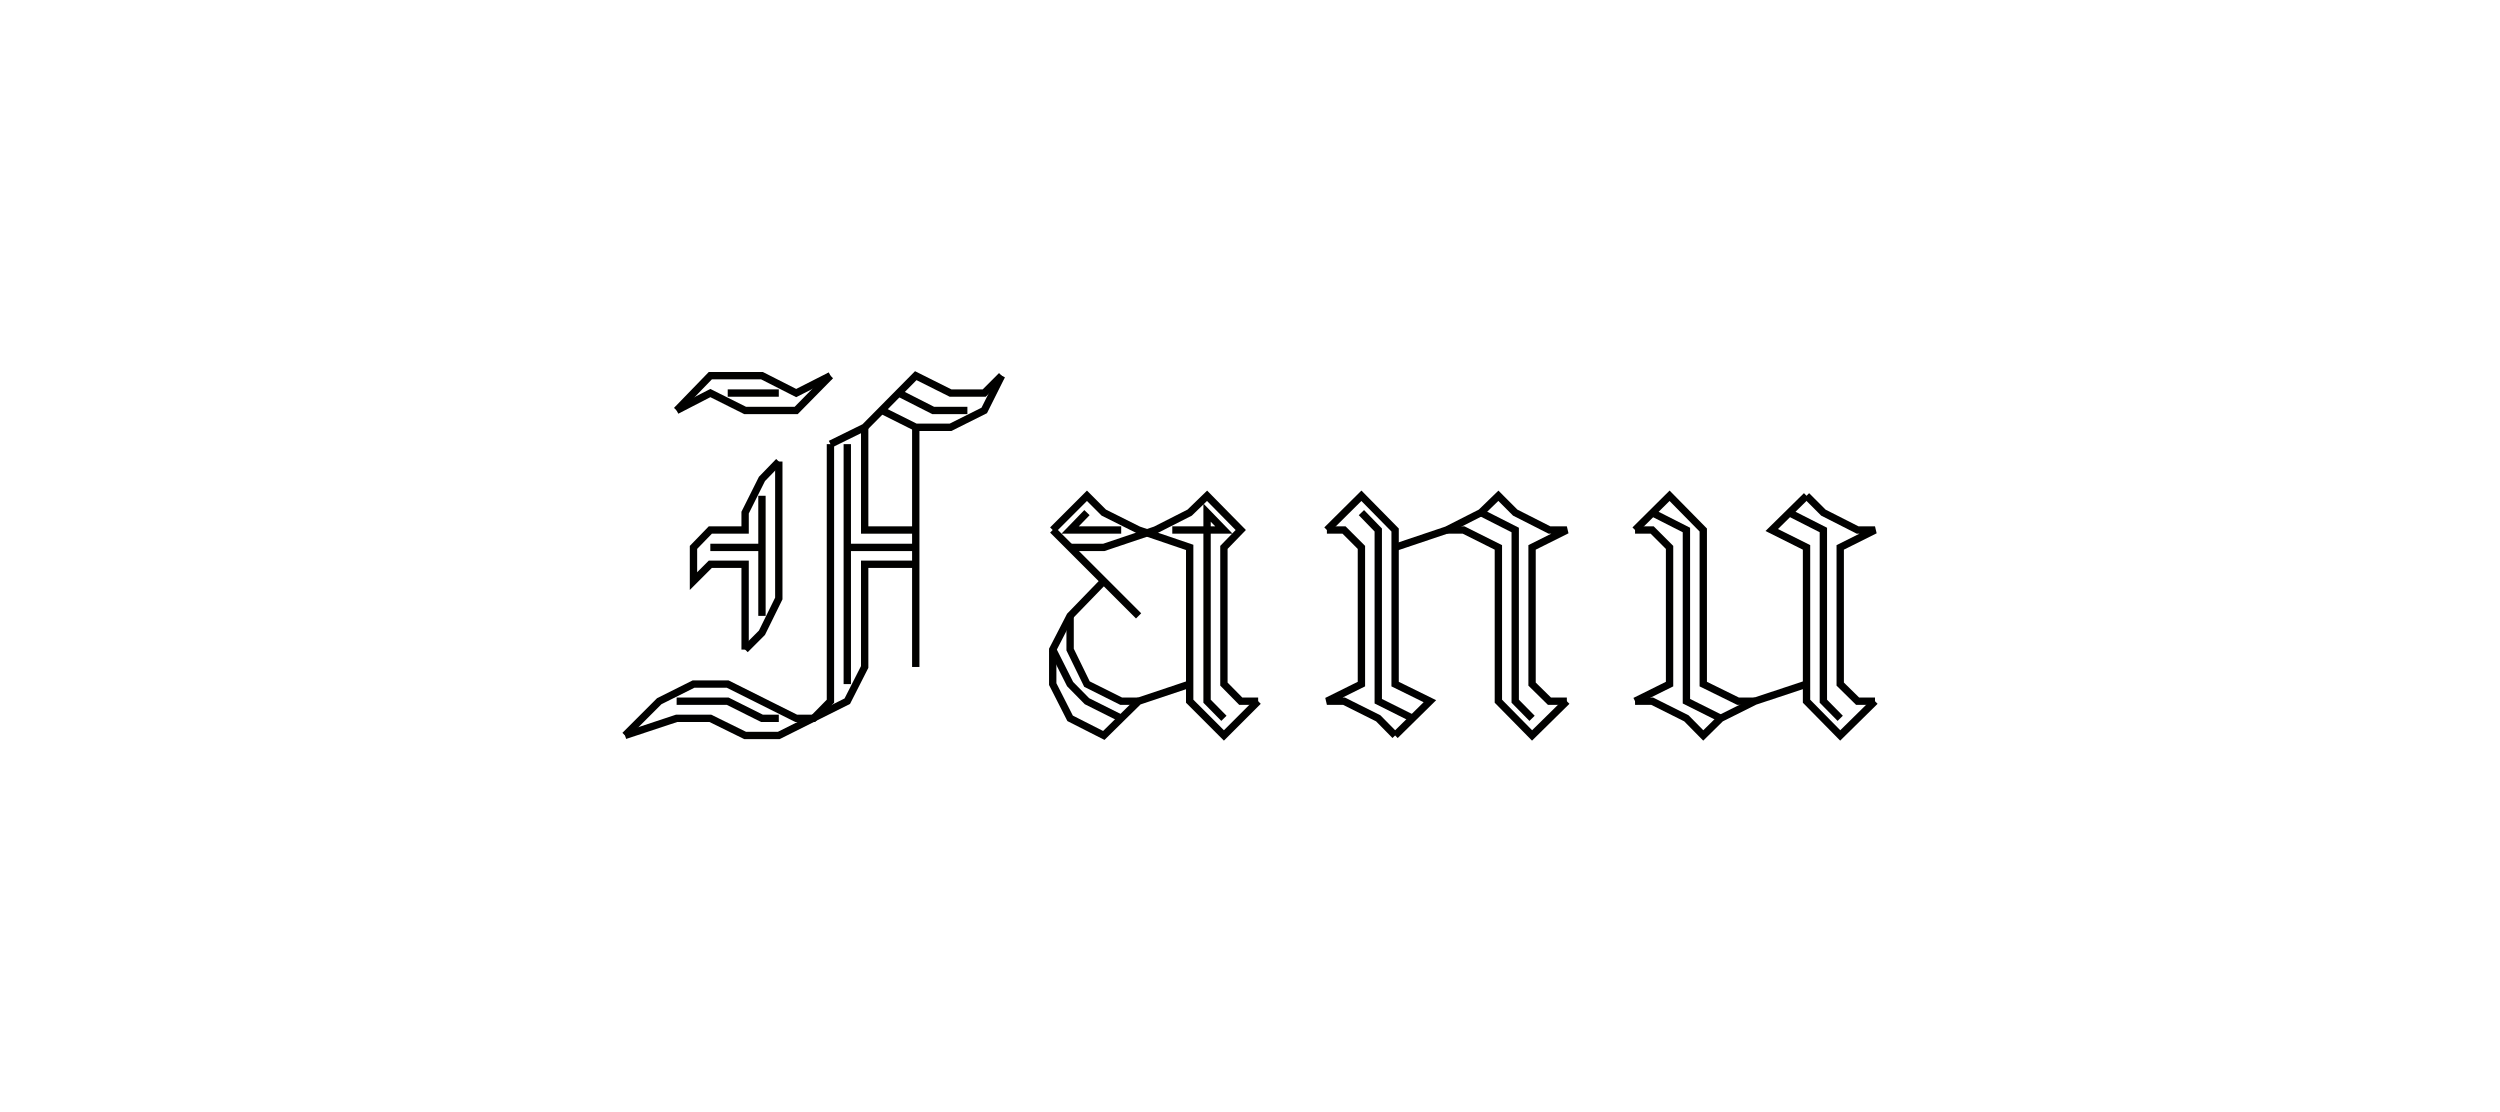
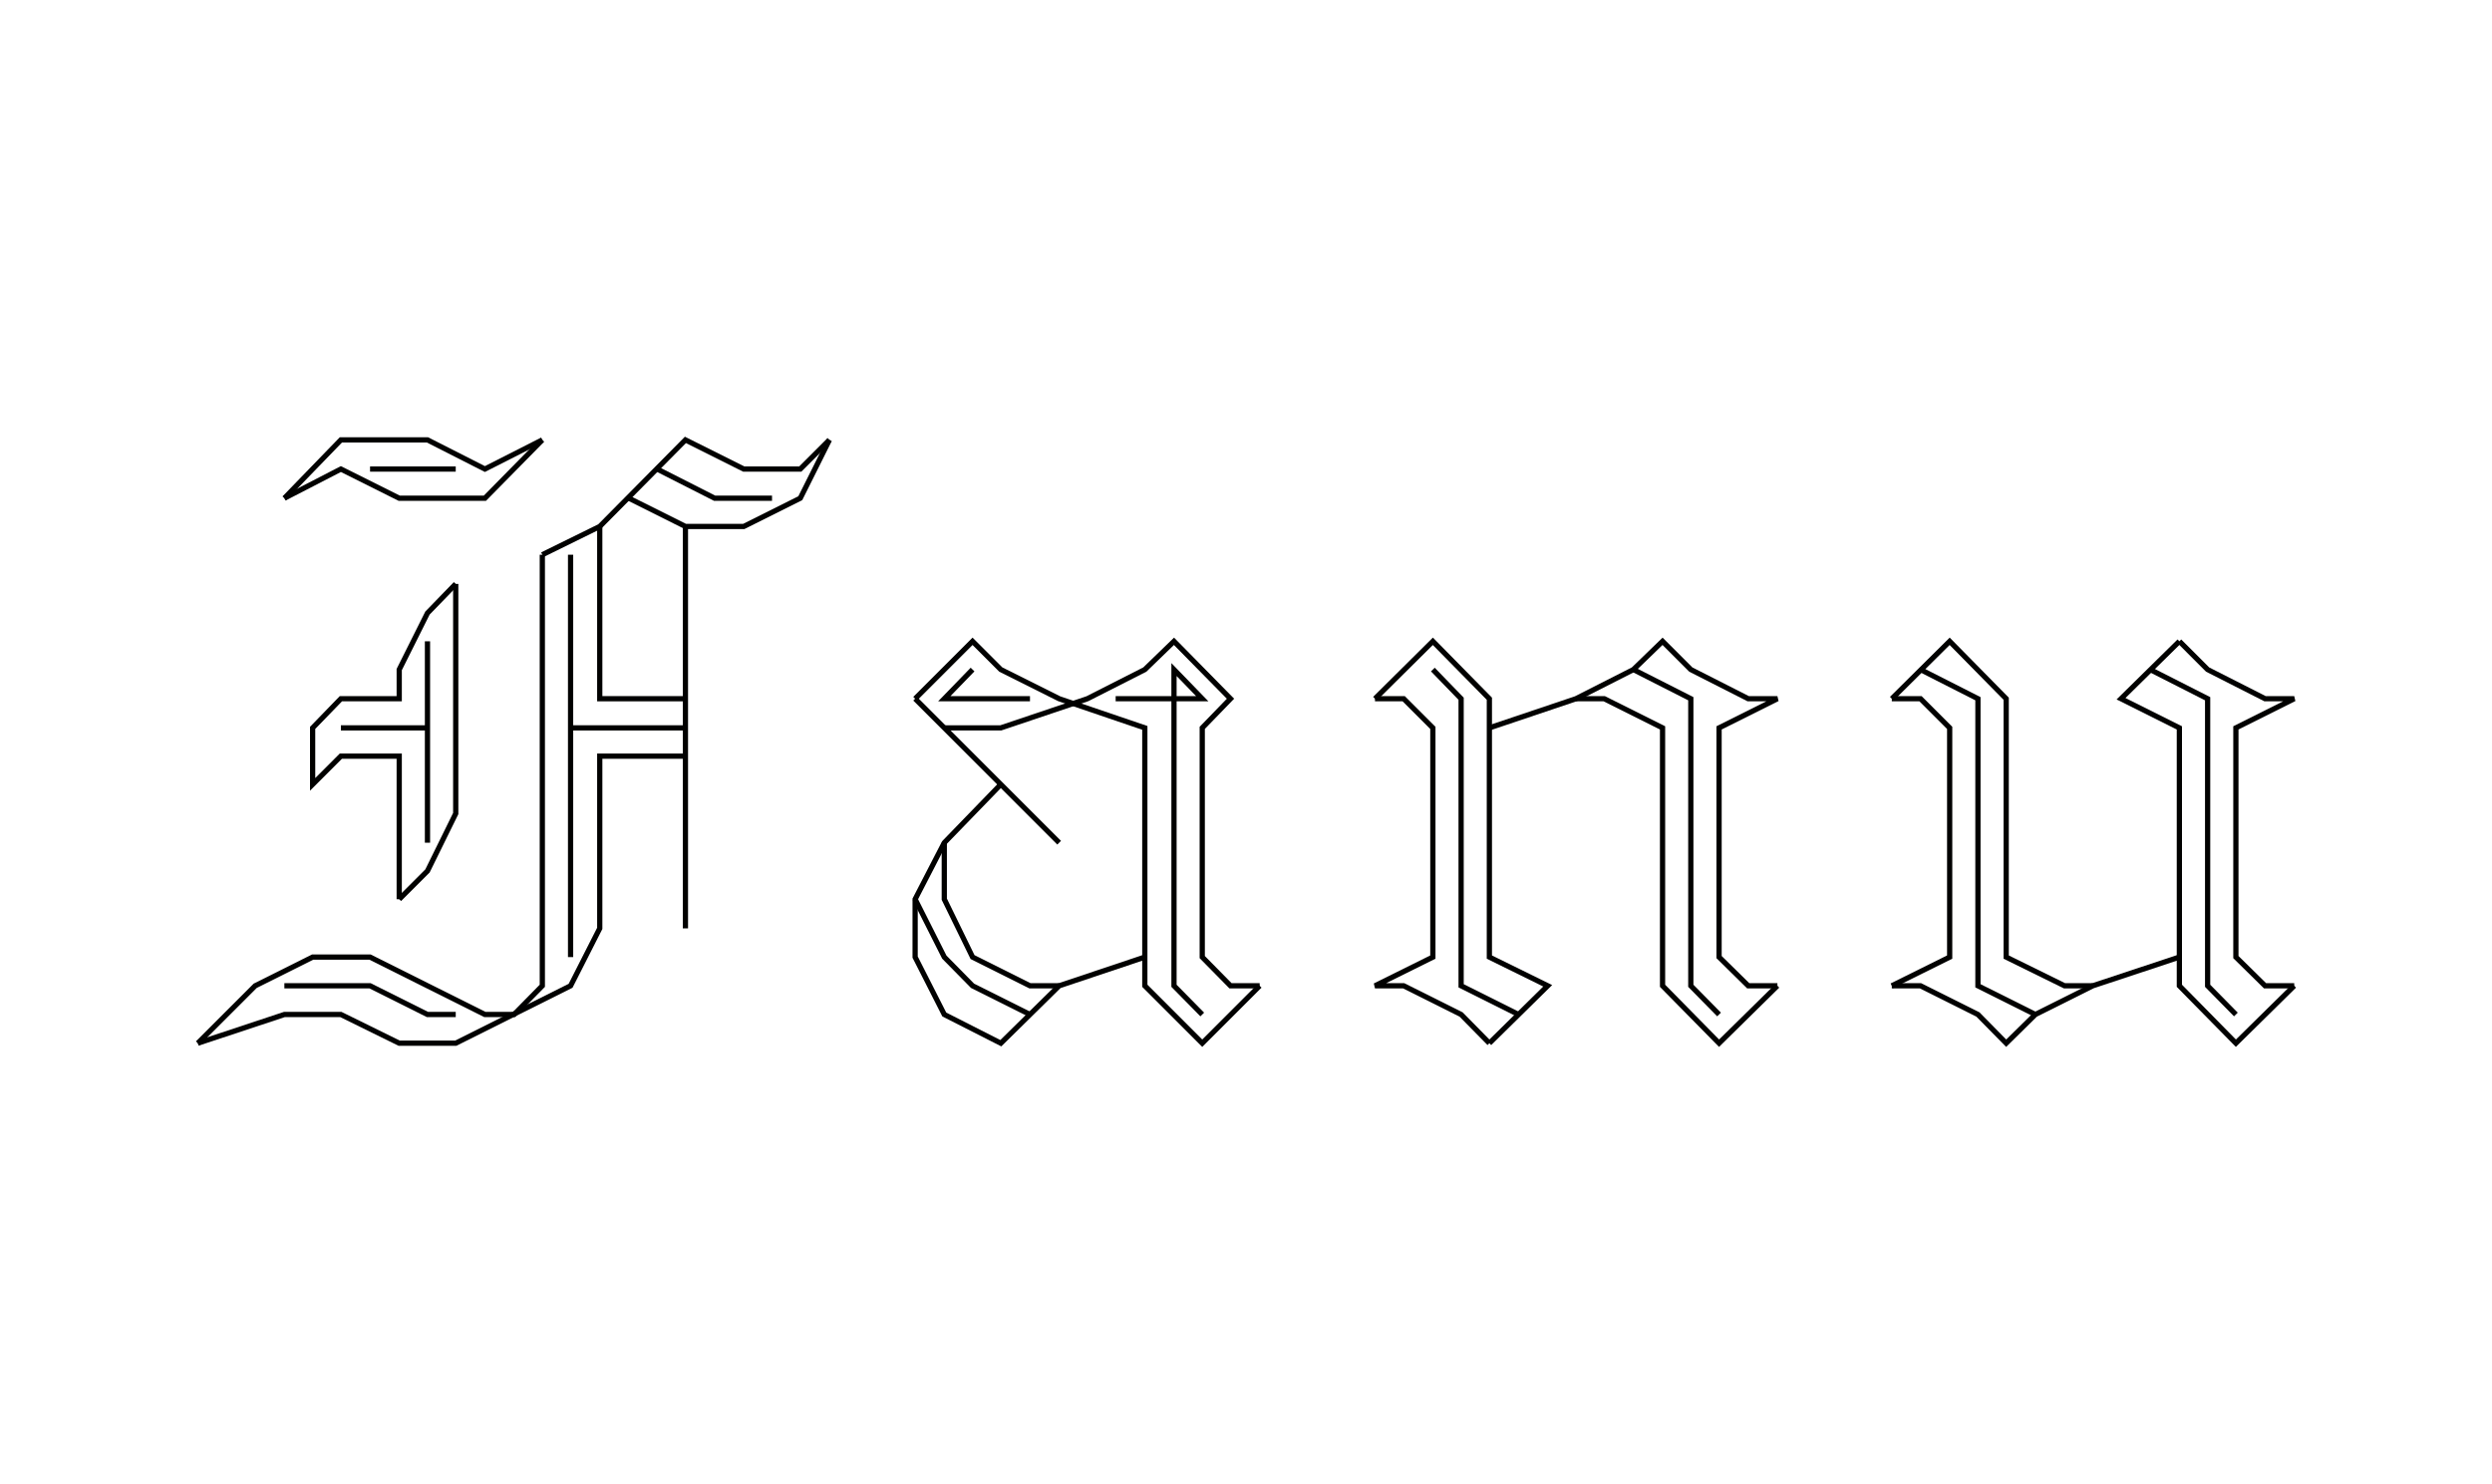
- <svg xmlns="http://www.w3.org/2000/svg" baseProfile="tiny" height="4.0cm" version="1.2" viewBox="0 0 340.157 151.181" width="9.0cm">
+ <svg xmlns="http://www.w3.org/2000/svg" baseProfile="tiny" height="7.5cm" version="1.2" viewBox="0 0 476.22 283.465" width="12.6cm">
  <defs />
  <g fill="none" id="layer1" stroke="#010100" stroke-width="1.0" style="display:inline">
-     <polyline points="92.064,55.847 96.649,51.114 103.674,51.114 108.333,53.48 112.991,51.114" />
-     <line x1="99.015" x2="105.966" y1="53.48" y2="53.48" />
-     <polyline points="92.064,55.847 96.649,53.48 101.382,55.847 108.333,55.847 112.991,51.114" />
-     <polyline points="105.966,62.798 103.674,65.164 101.382,69.749 101.382,72.115 96.649,72.115 94.357,74.481 94.357,79.066 96.649,76.774 101.382,76.774 101.382,88.383" />
-     <line x1="103.674" x2="103.674" y1="67.456" y2="83.799" />
-     <line x1="96.649" x2="103.674" y1="74.481" y2="74.481" />
-     <polyline points="105.966,62.798 105.966,81.432 103.674,86.091 101.382,88.383" />
-     <polyline points="112.991,60.431 112.991,95.408 110.699,97.738 108.333,97.738 99.015,93.079 94.357,93.079 89.698,95.408 85.039,100.067" />
-     <line x1="115.284" x2="115.284" y1="60.431" y2="93.079" />
-     <line x1="115.284" x2="124.601" y1="74.481" y2="74.481" />
-     <polyline points="105.966,97.738 103.674,97.738 99.015,95.408 92.064,95.408" />
-     <polyline points="117.65,58.139 117.65,72.115 124.601,72.115" />
-     <polyline points="124.601,76.774 117.65,76.774 117.65,90.75 115.284,95.408 105.966,100.067 101.382,100.067 96.649,97.738 92.064,97.738 85.039,100.067" />
-     <polyline points="112.991,60.431 117.65,58.139 124.601,51.114 129.334,53.48 133.918,53.48 136.285,51.114" />
-     <polyline points="122.309,53.48 126.968,55.847 131.626,55.847" />
-     <polyline points="120.016,55.847 124.601,58.139 129.334,58.139 133.918,55.847 136.285,51.114" />
-     <line x1="124.601" x2="124.601" y1="58.139" y2="90.75" />
-     <polyline points="150.187,79.066 145.602,83.799 143.236,88.383 143.236,93.079 145.602,97.738 150.187,100.067 154.919,95.408 161.871,93.079" />
-     <polyline points="143.236,88.383 145.602,93.079 147.895,95.408 152.553,97.738" />
-     <polyline points="145.602,83.799 145.602,88.383 147.895,93.079 152.553,95.408 154.919,95.408" />
-     <polyline points="145.602,74.481 150.187,74.481 157.212,72.115 161.871,69.749 164.237,67.456 168.822,72.115 166.529,74.481 166.529,93.079 168.822,95.408 171.188,95.408" />
-     <polyline points="147.895,69.749 145.602,72.115 152.553,72.115" />
-     <polyline points="159.504,72.115 166.529,72.115 164.237,69.749 164.237,95.408 166.529,97.738" />
-     <polyline points="143.236,72.115 147.895,67.456 150.187,69.749 154.919,72.115 161.871,74.481 161.871,95.408 166.529,100.067 171.188,95.408" />
-     <line x1="143.236" x2="154.919" y1="72.115" y2="83.799" />
-     <polyline points="180.542,72.115 182.872,72.115 185.238,74.481 185.238,93.079 180.542,95.408 182.872,95.408 187.53,97.738 189.823,100.067" />
-     <polyline points="185.238,69.749 187.53,72.115 187.53,95.408 192.189,97.738" />
-     <polyline points="180.542,72.115 185.238,67.456 189.823,72.115 189.823,93.079 194.555,95.408 189.823,100.067" />
-     <polyline points="189.823,74.481 196.848,72.115 201.506,69.749 203.873,67.456 206.165,69.749 210.824,72.115 213.19,72.115 208.457,74.481 208.457,93.079 210.824,95.408 213.19,95.408" />
-     <polyline points="201.506,69.749 206.165,72.115 206.165,95.408 208.457,97.738" />
-     <polyline points="196.848,72.115 199.14,72.115 203.873,74.481 203.873,95.408 208.457,100.067 213.19,95.408" />
-     <polyline points="222.47,72.115 224.8,72.115 227.166,74.481 227.166,93.079 222.47,95.408" />
-     <polyline points="224.8,69.749 229.458,72.115 229.458,95.408 234.117,97.738" />
-     <polyline points="222.47,72.115 227.166,67.456 231.751,72.115 231.751,93.079 236.483,95.408 238.776,95.408" />
-     <polyline points="222.47,95.408 224.8,95.408 229.458,97.738 231.751,100.067 234.117,97.738 238.776,95.408 245.801,93.079" />
-     <polyline points="245.801,67.456 248.093,69.749 252.752,72.115 255.118,72.115 250.386,74.481 250.386,93.079 252.752,95.408 255.118,95.408" />
-     <polyline points="243.434,69.749 248.093,72.115 248.093,95.408 250.386,97.738" />
-     <polyline points="245.801,67.456 241.068,72.115 245.801,74.481 245.801,95.408 250.386,100.067 255.118,95.408" />
+     <polyline points="54.343,95.224 65.143,84.076 81.69,84.076 92.664,89.65 103.638,84.076" />
+     <line x1="70.717" x2="87.09" y1="89.65" y2="89.65" />
+     <polyline points="54.343,95.224 65.143,89.65 76.291,95.224 92.664,95.224 103.638,84.076" />
+     <polyline points="87.09,111.598 81.69,117.172 76.291,127.972 76.291,133.546 65.143,133.546 59.743,139.119 59.743,149.919 65.143,144.519 76.291,144.519 76.291,171.867" />
+     <line x1="81.69" x2="81.69" y1="122.572" y2="161.067" />
+     <line x1="65.143" x2="81.69" y1="139.119" y2="139.119" />
+     <polyline points="87.09,111.598 87.09,155.493 81.69,166.467 76.291,171.867" />
+     <polyline points="103.638,106.024 103.638,188.414 98.238,193.901 92.664,193.901 70.717,182.928 59.743,182.928 48.769,188.414 37.795,199.388" />
+     <line x1="109.038" x2="109.038" y1="106.024" y2="182.928" />
+     <line x1="109.038" x2="130.985" y1="139.119" y2="139.119" />
+     <polyline points="87.09,193.901 81.69,193.901 70.717,188.414 54.343,188.414" />
+     <polyline points="114.612,100.624 114.612,133.546 130.985,133.546" />
+     <polyline points="130.985,144.519 114.612,144.519 114.612,177.441 109.038,188.414 87.09,199.388 76.291,199.388 65.143,193.901 54.343,193.901 37.795,199.388" />
+     <polyline points="103.638,106.024 114.612,100.624 130.985,84.076 142.133,89.65 152.933,89.65 158.507,84.076" />
+     <polyline points="125.585,89.65 136.559,95.224 147.533,95.224" />
+     <polyline points="120.186,95.224 130.985,100.624 142.133,100.624 152.933,95.224 158.507,84.076" />
+     <line x1="130.985" x2="130.985" y1="100.624" y2="177.441" />
+     <polyline points="191.254,149.919 180.454,161.067 174.88,171.867 174.88,182.928 180.454,193.901 191.254,199.388 202.402,188.414 218.775,182.928" />
+     <polyline points="174.88,171.867 180.454,182.928 185.854,188.414 196.828,193.901" />
+     <polyline points="180.454,161.067 180.454,171.867 185.854,182.928 196.828,188.414 202.402,188.414" />
+     <polyline points="180.454,139.119 191.254,139.119 207.802,133.546 218.775,127.972 224.35,122.572 235.149,133.546 229.749,139.119 229.749,182.928 235.149,188.414 240.723,188.414" />
+     <polyline points="185.854,127.972 180.454,133.546 196.828,133.546" />
+     <polyline points="213.202,133.546 229.749,133.546 224.35,127.972 224.35,188.414 229.749,193.901" />
+     <polyline points="174.88,133.546 185.854,122.572 191.254,127.972 202.402,133.546 218.775,139.119 218.775,188.414 229.749,199.388 240.723,188.414" />
+     <line x1="174.88" x2="202.402" y1="133.546" y2="161.067" />
+     <polyline points="262.758,133.546 268.245,133.546 273.819,139.119 273.819,182.928 262.758,188.414 268.245,188.414 279.218,193.901 284.618,199.388" />
+     <polyline points="273.819,127.972 279.218,133.546 279.218,188.414 290.192,193.901" />
+     <polyline points="262.758,133.546 273.819,122.572 284.618,133.546 284.618,182.928 295.766,188.414 284.618,199.388" />
+     <polyline points="284.618,139.119 301.166,133.546 312.14,127.972 317.714,122.572 323.113,127.972 334.087,133.546 339.661,133.546 328.513,139.119 328.513,182.928 334.087,188.414 339.661,188.414" />
+     <polyline points="312.14,127.972 323.113,133.546 323.113,188.414 328.513,193.901" />
+     <polyline points="301.166,133.546 306.566,133.546 317.714,139.119 317.714,188.414 328.513,199.388 339.661,188.414" />
+     <polyline points="361.522,133.546 367.009,133.546 372.582,139.119 372.582,182.928 361.522,188.414" />
+     <polyline points="367.009,127.972 377.982,133.546 377.982,188.414 388.956,193.901" />
+     <polyline points="361.522,133.546 372.582,122.572 383.382,133.546 383.382,182.928 394.53,188.414 399.93,188.414" />
+     <polyline points="361.522,188.414 367.009,188.414 377.982,193.901 383.382,199.388 388.956,193.901 399.93,188.414 416.478,182.928" />
+     <polyline points="416.478,122.572 421.877,127.972 432.851,133.546 438.425,133.546 427.277,139.119 427.277,182.928 432.851,188.414 438.425,188.414" />
+     <polyline points="410.904,127.972 421.877,133.546 421.877,188.414 427.277,193.901" />
+     <polyline points="416.478,122.572 405.33,133.546 416.478,139.119 416.478,188.414 427.277,199.388 438.425,188.414" />
  </g>
</svg>
